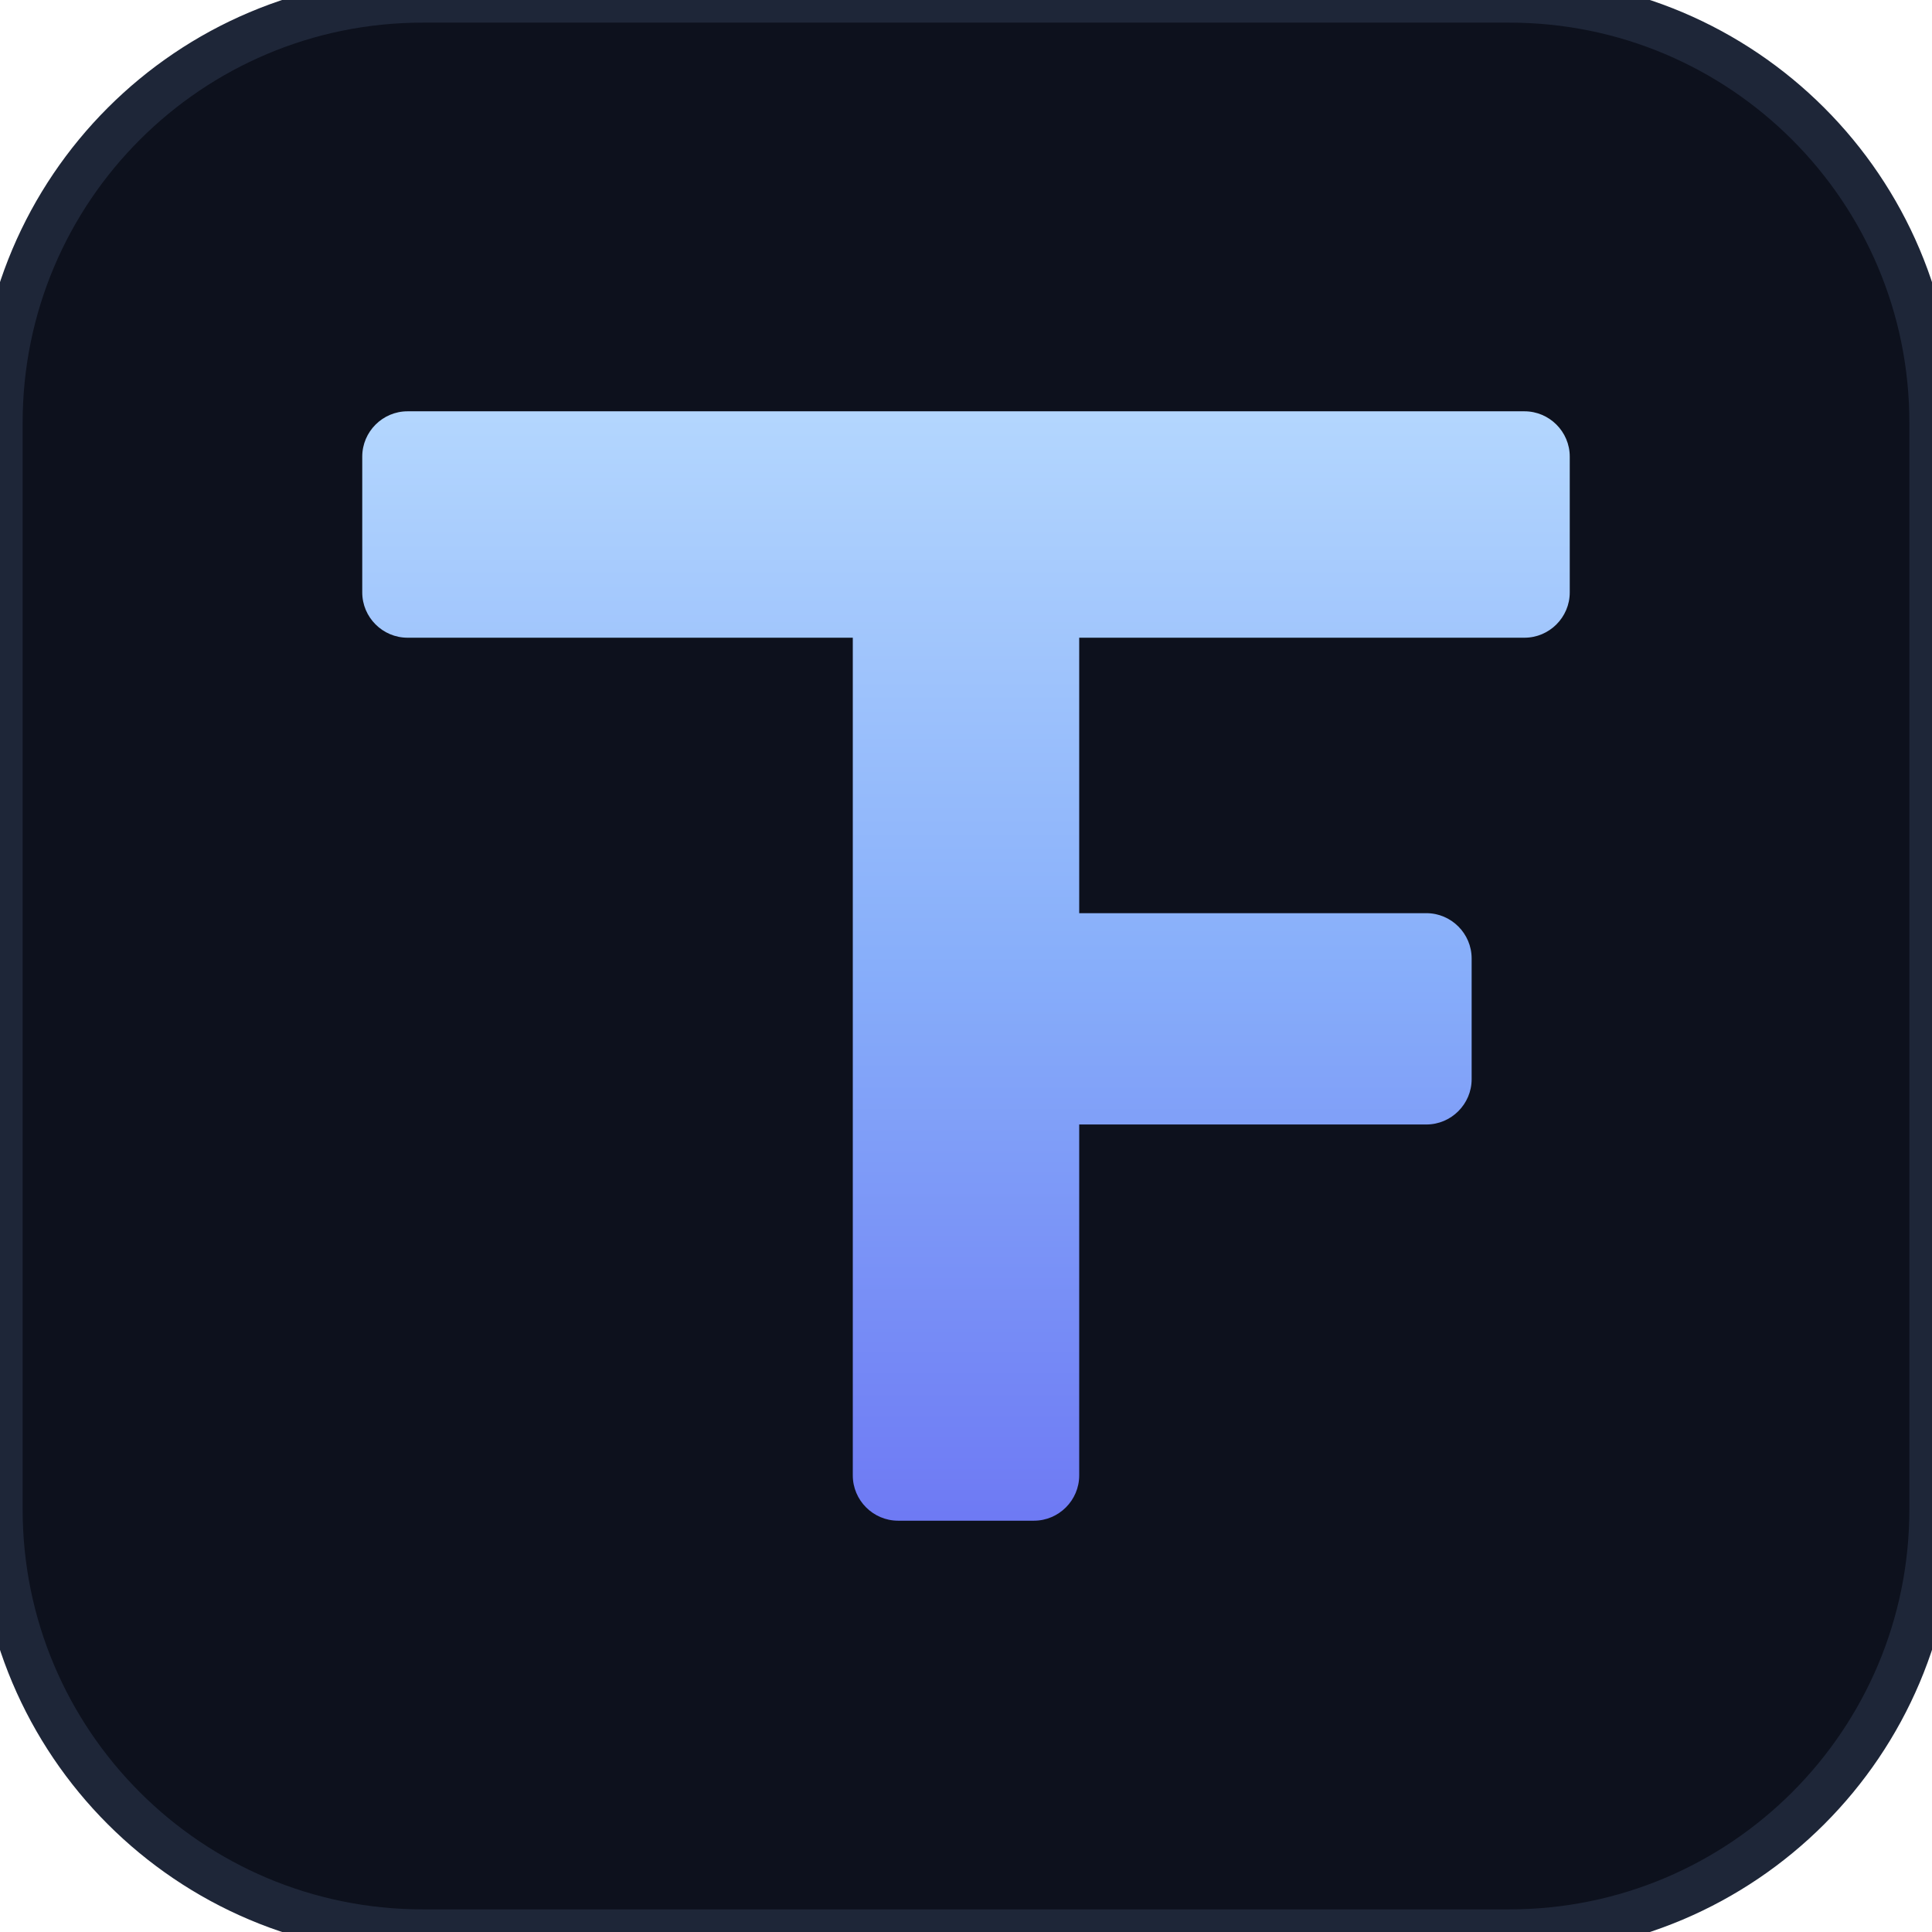
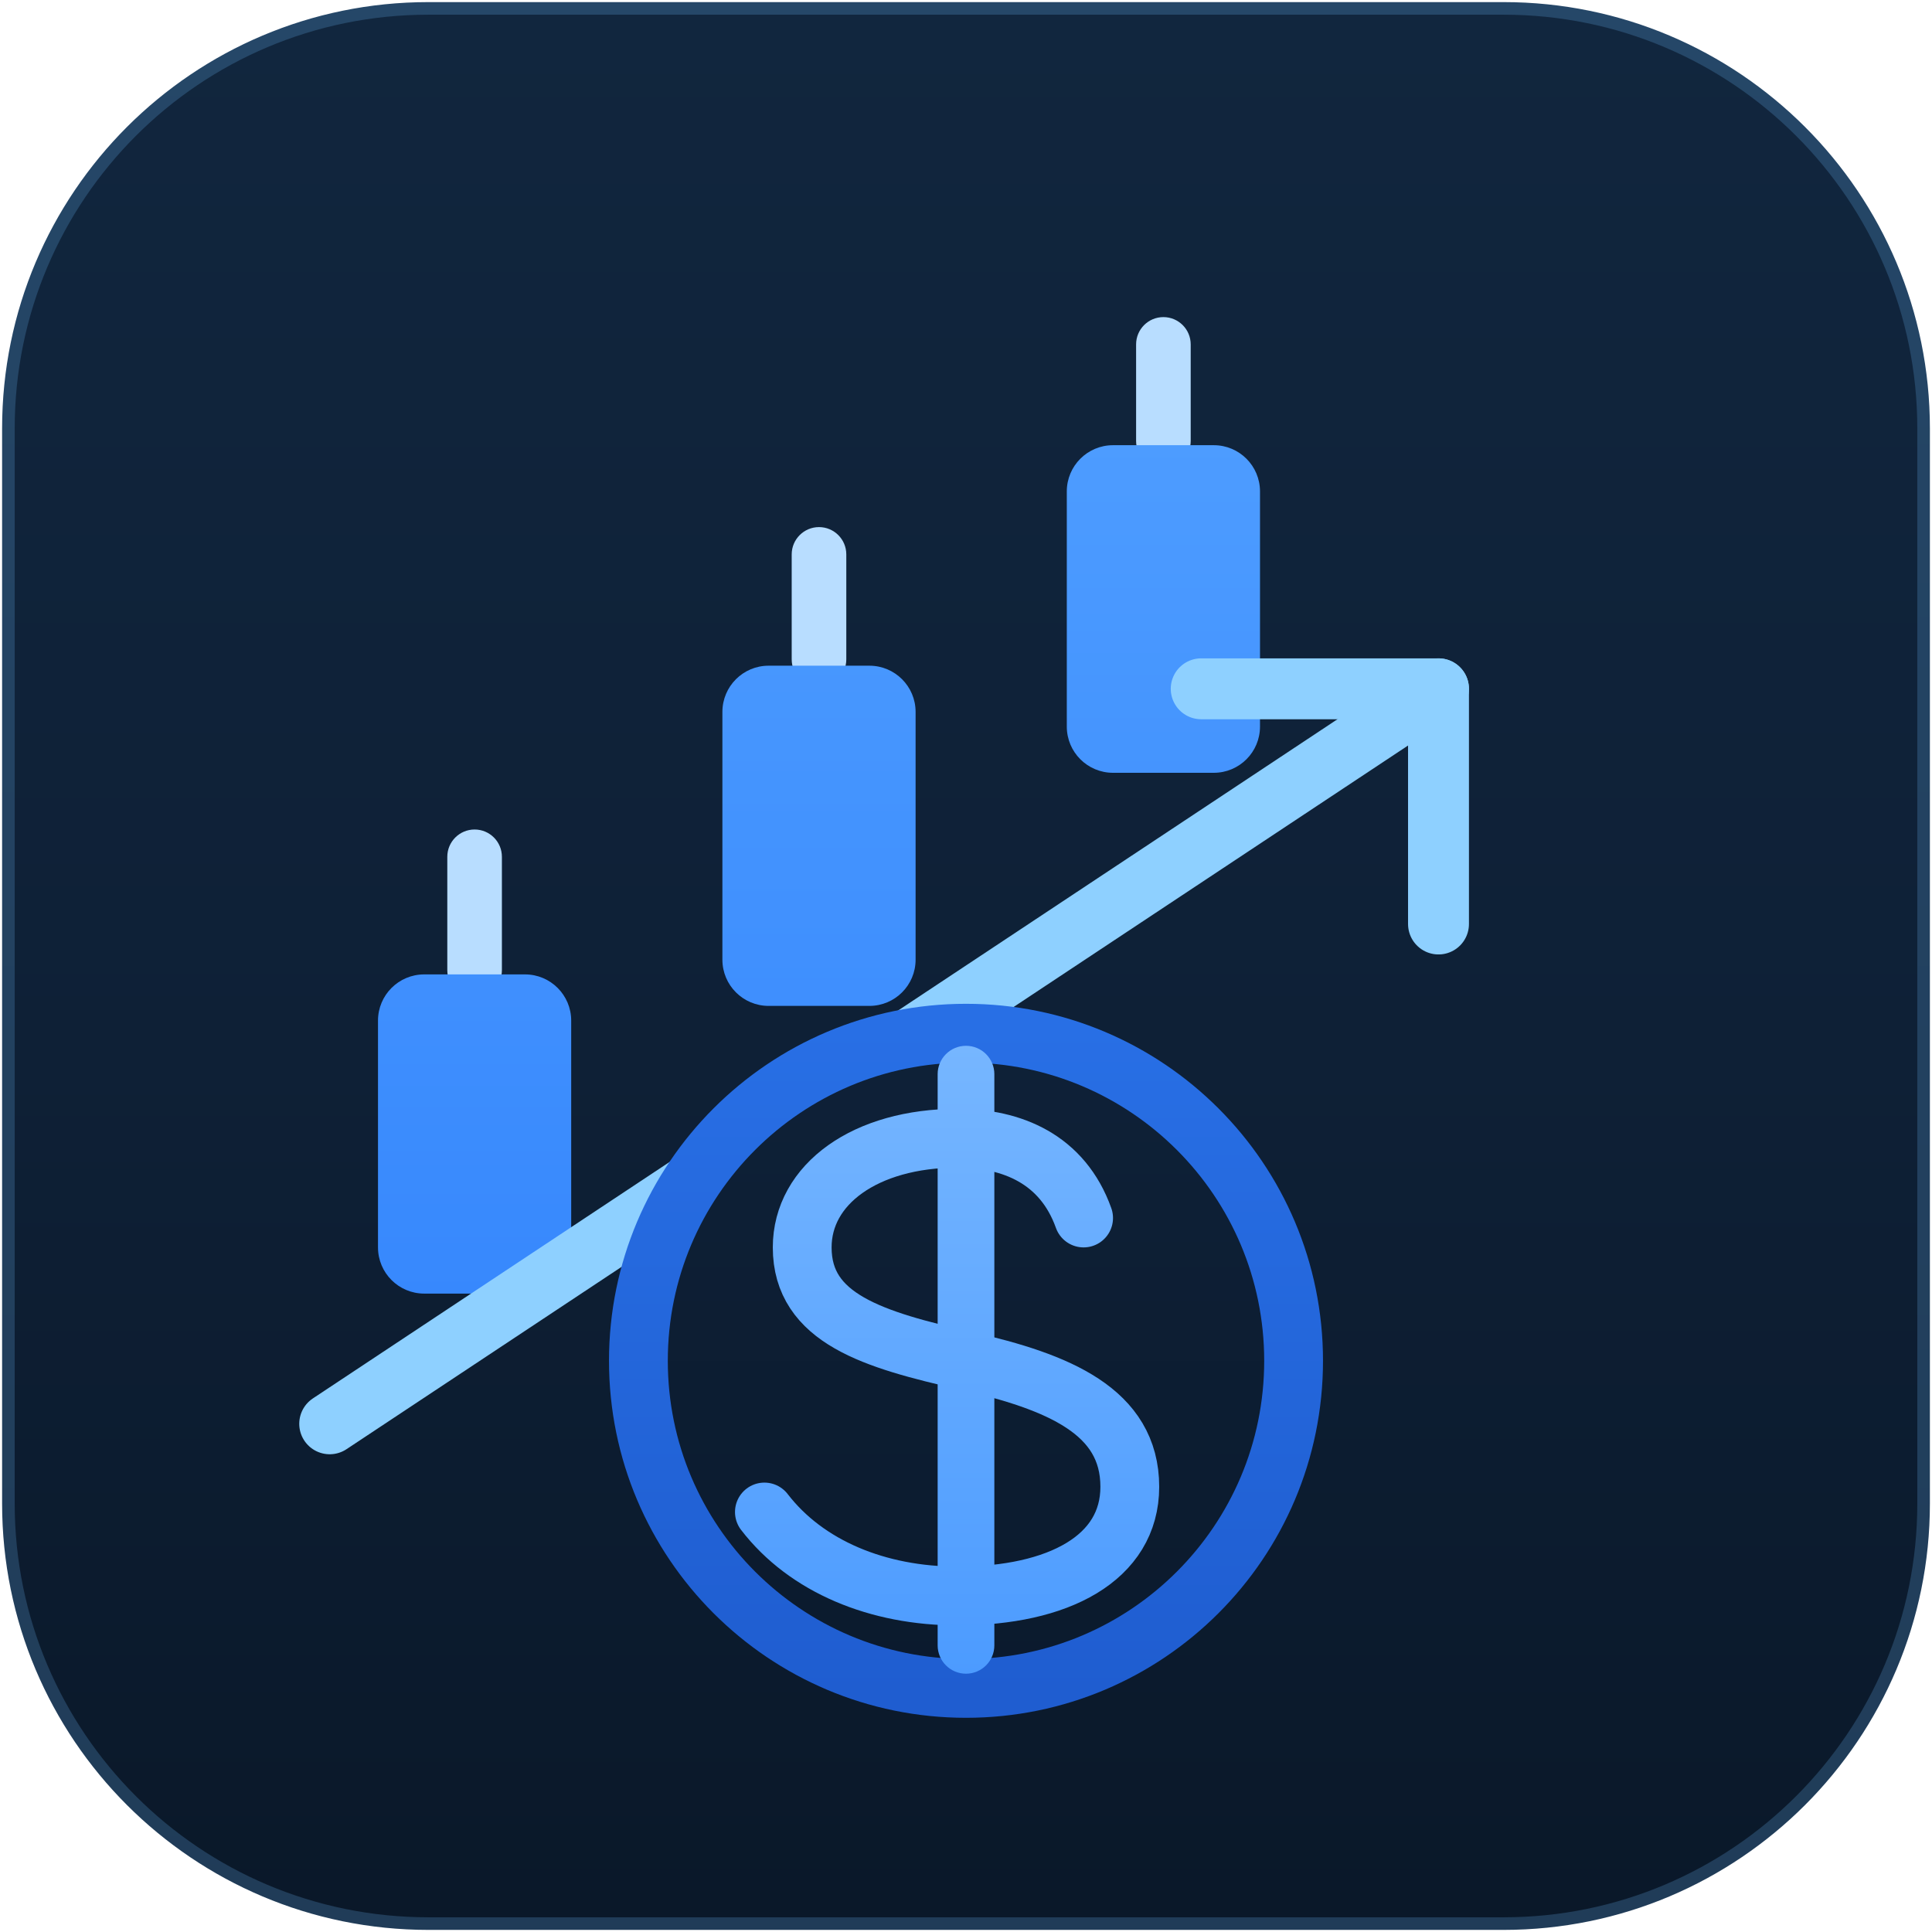
- <svg xmlns="http://www.w3.org/2000/svg" viewBox="0 0 512 512" width="64" height="64">
+ <svg xmlns="http://www.w3.org/2000/svg" viewBox="26 26 460 460" width="64" height="64">
  <defs>
-     <linearGradient id="tfGradFav" x1="0" y1="0" x2="0" y2="1">
-       <stop offset="0%" stop-color="#B3D6FE" />
-       <stop offset="50%" stop-color="#87AEFA" />
-       <stop offset="100%" stop-color="#6E7AF4" />
+     <linearGradient id="tfFavBg" x1="0" y1="28" x2="0" y2="484" gradientUnits="userSpaceOnUse">
+       <stop offset="0%" stop-color="#11263E" />
+       <stop offset="55%" stop-color="#0E2036" />
+       <stop offset="100%" stop-color="#0A1829" />
+     </linearGradient>
+     <linearGradient id="tfFavStroke" x1="0" y1="28" x2="0" y2="484" gradientUnits="userSpaceOnUse">
+       <stop offset="0%" stop-color="#254768" />
+       <stop offset="100%" stop-color="#203C58" />
+     </linearGradient>
+     <linearGradient id="tfFavCandleBlue" x1="0" y1="130" x2="0" y2="336" gradientUnits="userSpaceOnUse">
+       <stop offset="0%" stop-color="#4D9CFF" />
+       <stop offset="100%" stop-color="#3788FD" />
+     </linearGradient>
+     <linearGradient id="tfFavCoinFill" x1="0" y1="272" x2="0" y2="428" gradientUnits="userSpaceOnUse">
+       <stop offset="0%" stop-color="#0E2138" />
+       <stop offset="100%" stop-color="#0B1A2D" />
+     </linearGradient>
+     <linearGradient id="tfFavCoinRing" x1="0" y1="270" x2="0" y2="430" gradientUnits="userSpaceOnUse">
+       <stop offset="0%" stop-color="#286FE5" />
+       <stop offset="100%" stop-color="#1F5DD0" />
+     </linearGradient>
+     <linearGradient id="tfFavDollarGrad" x1="0" y1="275" x2="0" y2="425" gradientUnits="userSpaceOnUse">
+       <stop offset="0%" stop-color="#76B6FF" />
+       <stop offset="100%" stop-color="#4C9BFF" />
    </linearGradient>
  </defs>
-   <rect width="512" height="512" rx="112" fill="#0D111D" stroke="#1E2638" stroke-width="12" />
-   <path d="M 108 109 C 101.4 109 96 114.4 96 121 L 96 157 C 96 163.6 101.4 169 108 169 L 226 169 L 226 391 C 226 397.6 231.4 403 238 403 L 274 403 C 280.6 403 286 397.6 286 391 L 286 298 L 378 298 C 384.6 298 390 292.6 390 286 L 390 254 C 390 247.4 384.6 242 378 242 L 286 242 L 286 169 L 404 169 C 410.6 169 416 163.6 416 157 L 416 121 C 416 114.4 410.6 109 404 109 Z" fill="url(#tfGradFav)" />
+   <rect x="28" y="28" width="456" height="456" rx="100" fill="url(#tfFavBg)" stroke="url(#tfFavStroke)" stroke-width="3" />
+   <rect x="132.5" y="223.5" width="13" height="40" rx="6.5" fill="#B8DDFF" />
+   <rect x="116" y="258" width="46" height="76" rx="11" fill="url(#tfFavCandleBlue)" />
+   <rect x="214.5" y="151.5" width="13" height="38" rx="6.5" fill="#B8DDFF" />
+   <rect x="198" y="184.5" width="46" height="81" rx="11" fill="url(#tfFavCandleBlue)" />
+   <rect x="296.5" y="101.5" width="13" height="36" rx="6.5" fill="#B8DDFF" />
+   <rect x="280" y="132" width="46" height="78" rx="11" fill="url(#tfFavCandleBlue)" />
+   <g fill="none" stroke="#8ED0FF" stroke-width="14.5" stroke-linecap="round" stroke-linejoin="round">
+     <line x1="104.5" y1="365" x2="368.5" y2="190" />
+     <polyline points="312,190 368.5,190 368.5,246" />
+   </g>
+   <circle cx="256" cy="350" r="78" fill="url(#tfFavCoinFill)" stroke="url(#tfFavCoinRing)" stroke-width="14" />
+   <rect x="249.25" y="275" width="13.5" height="149.5" rx="6.75" fill="url(#tfFavDollarGrad)" />
+   <path d="M 284 316 C 279 302 267 297 254 297 C 232 297 217 308 217 323 C 217 340 234 345 256 350 C 278 355 295 362 295 380 C 295 397 278 406 254 406 C 235 406 218 399 208 386" fill="none" stroke="url(#tfFavDollarGrad)" stroke-width="14" stroke-linecap="round" stroke-linejoin="round" />
</svg>
